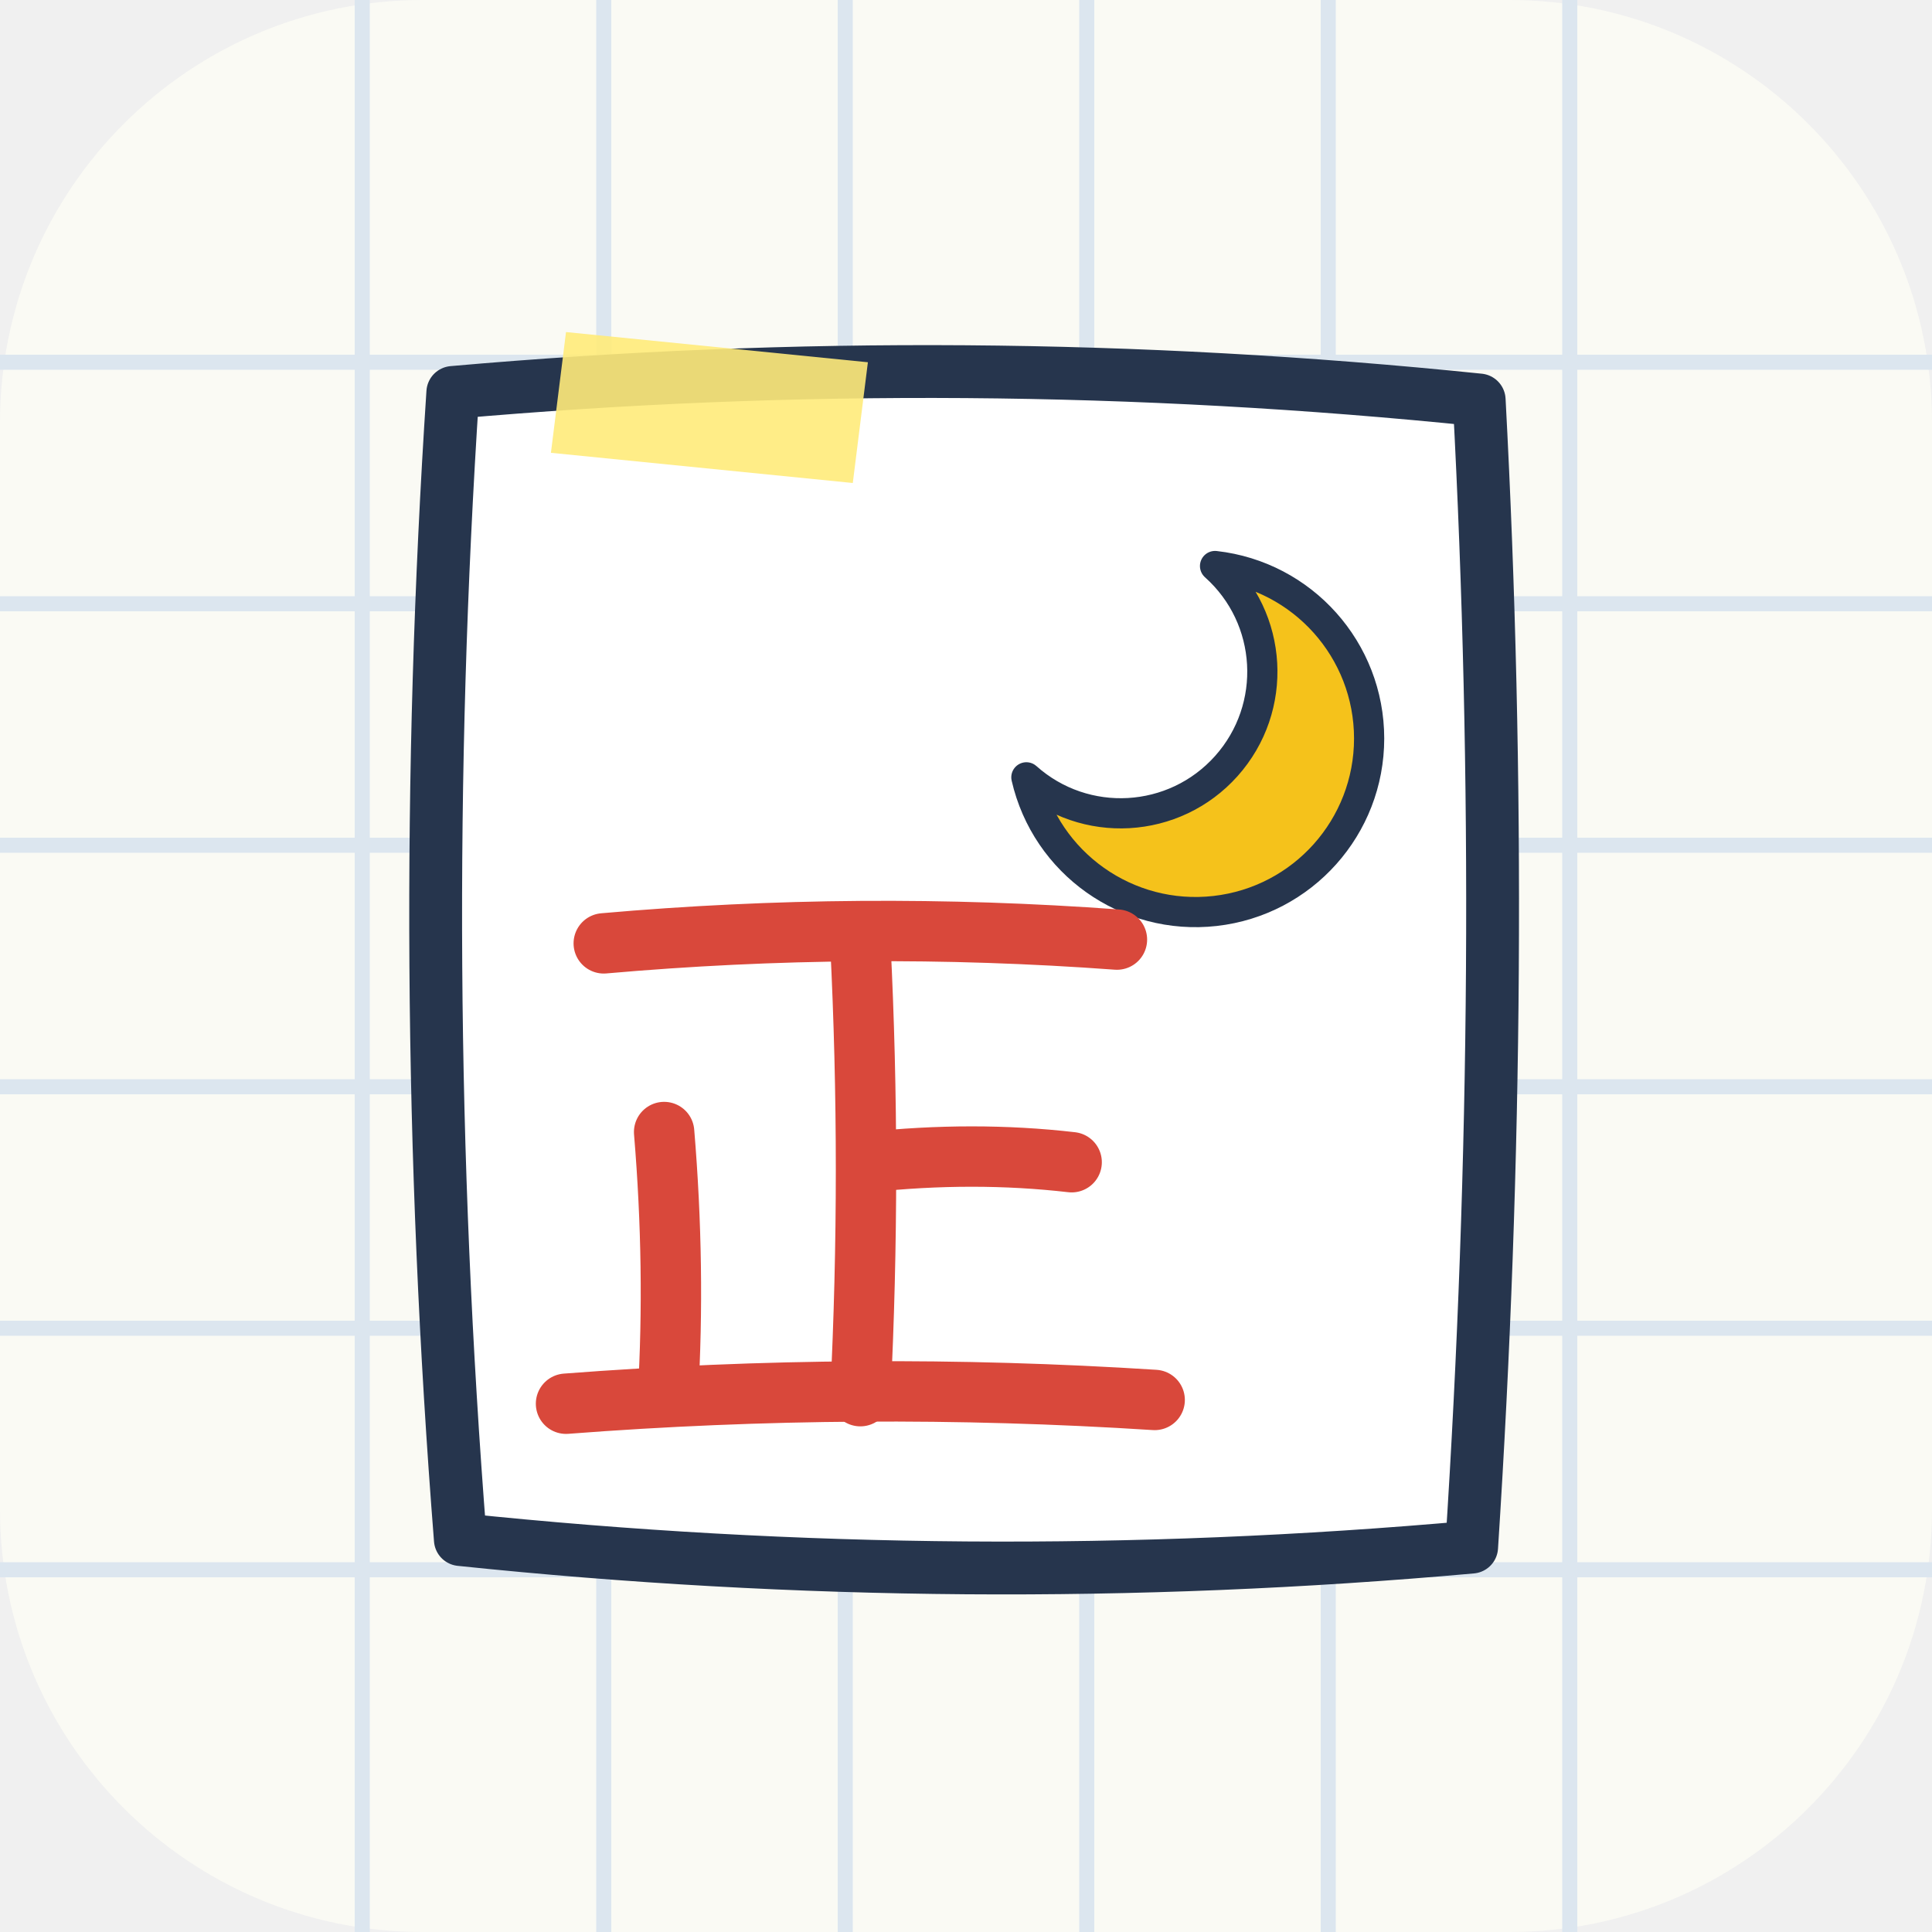
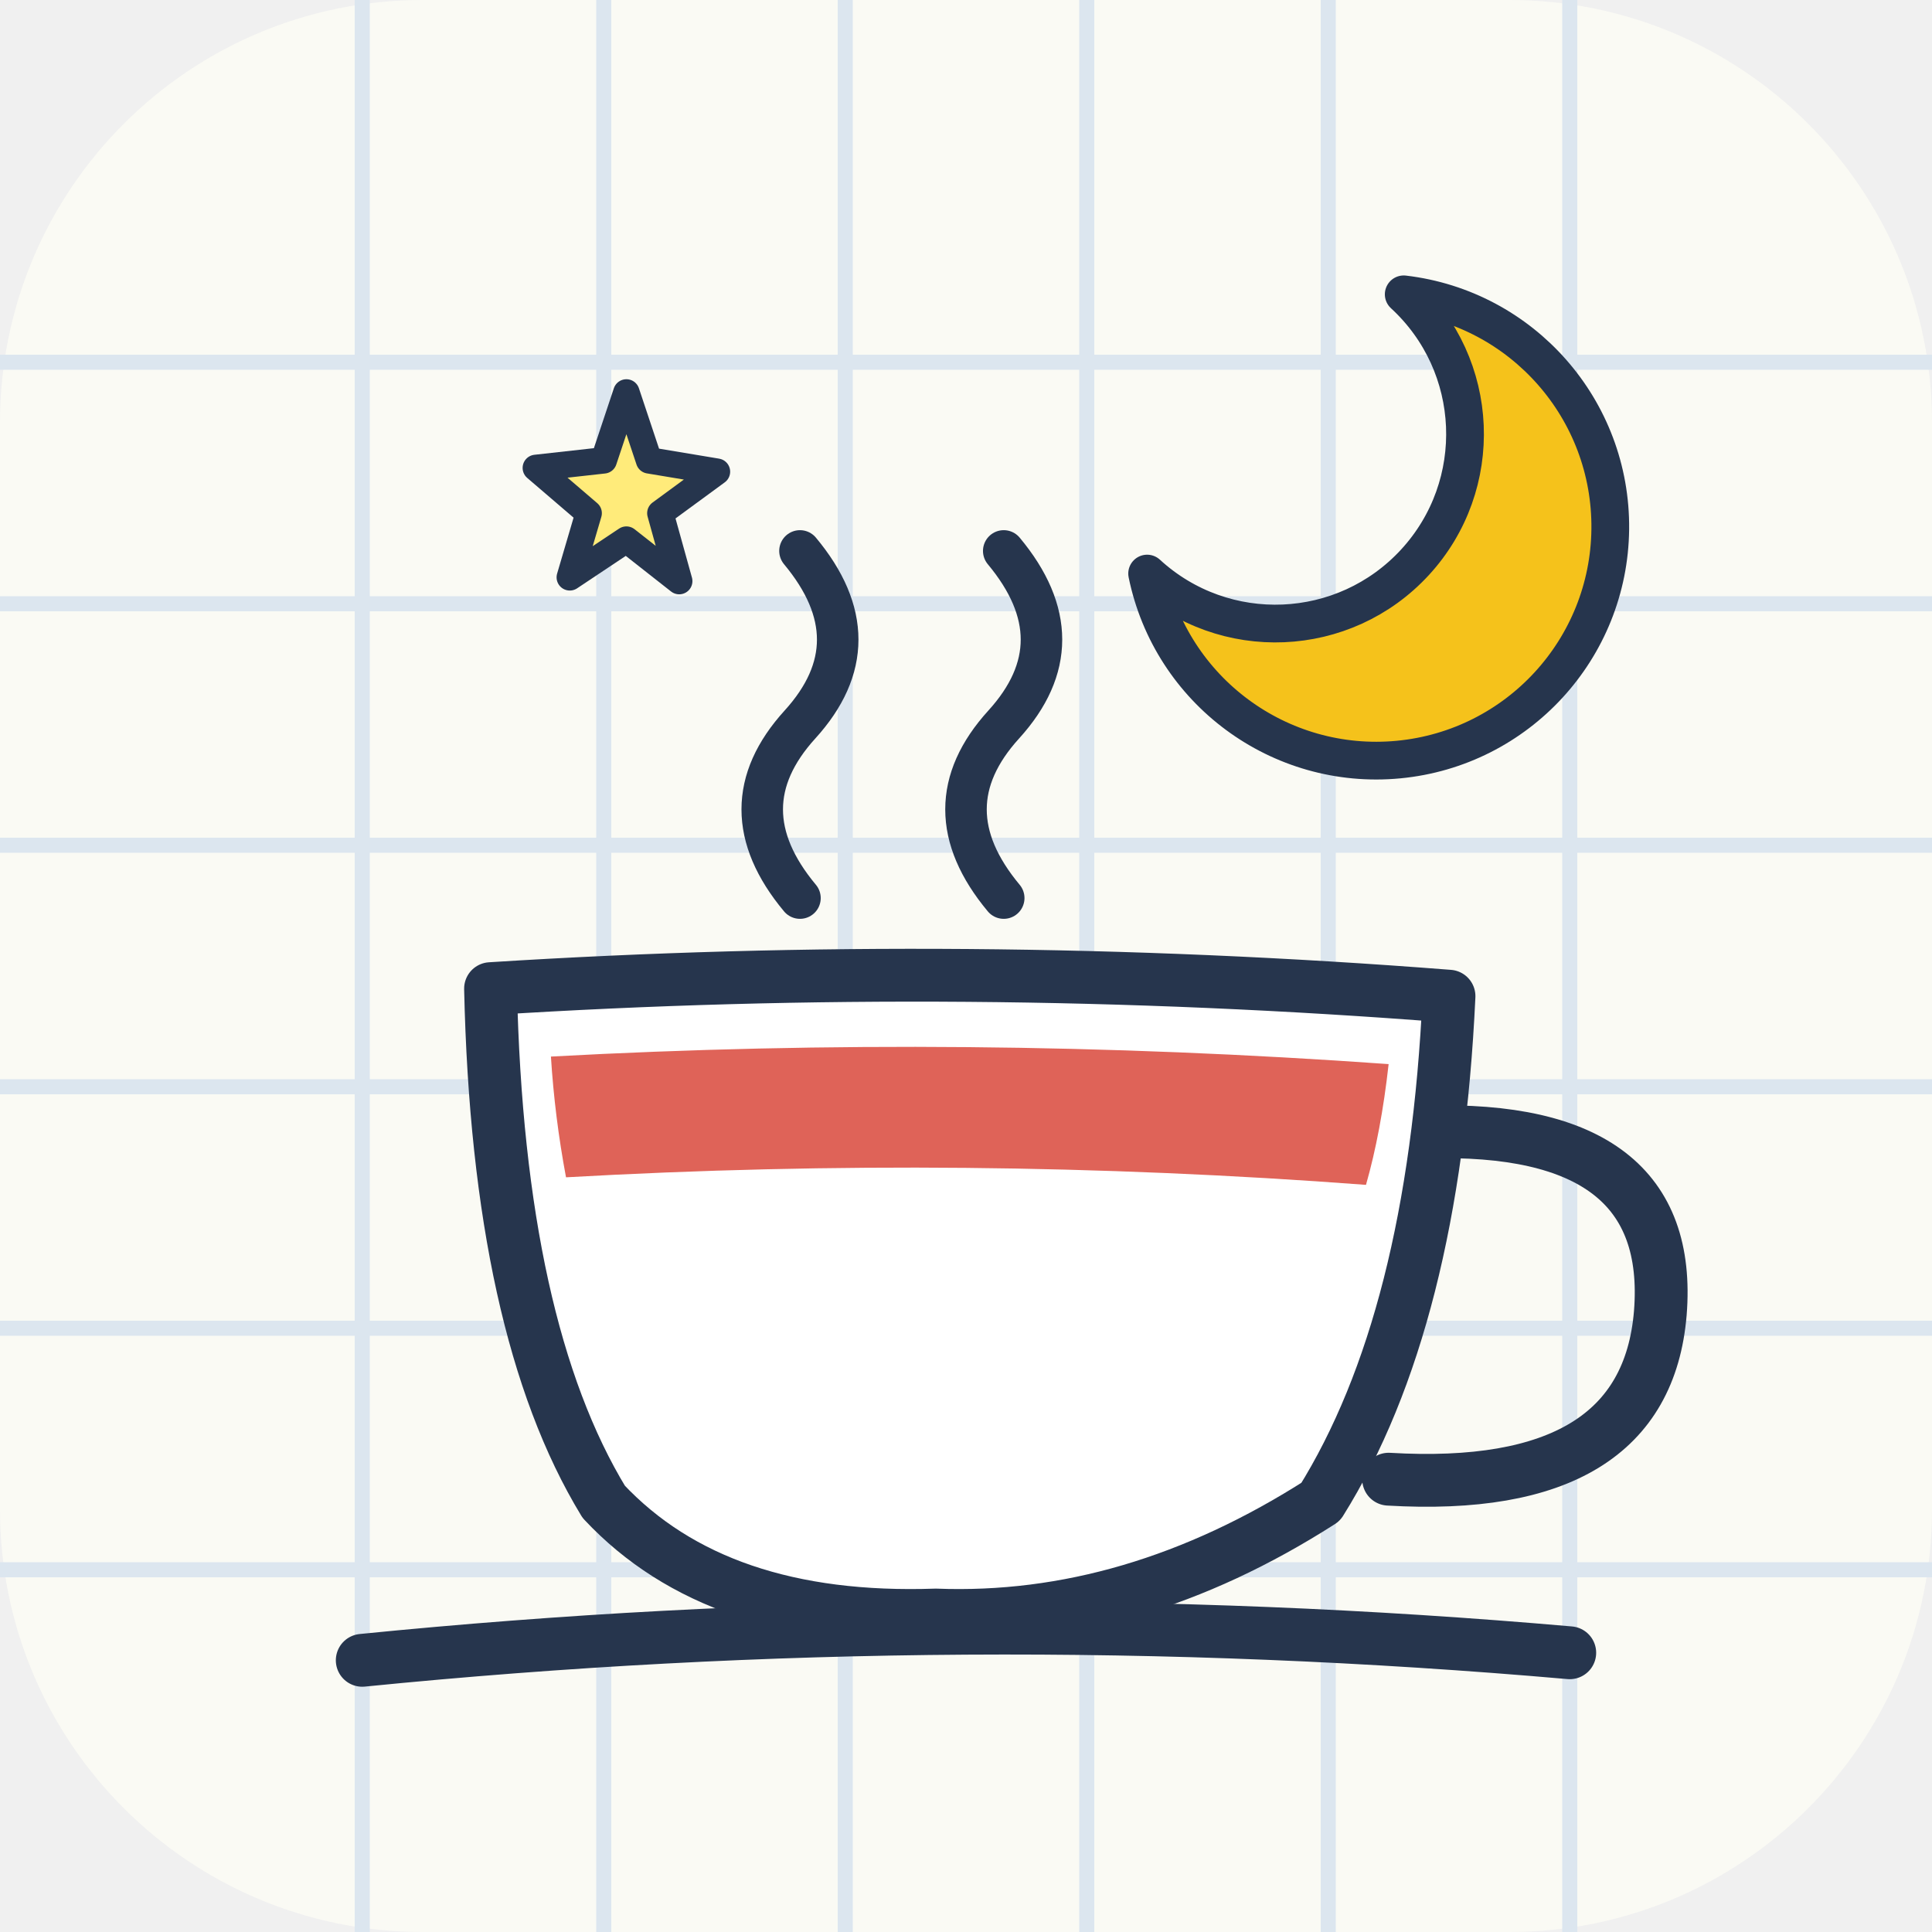
<svg xmlns="http://www.w3.org/2000/svg" viewBox="0 0 512 512">
  <rect width="512" height="512" rx="112" fill="#FAFAF4" />
-   <g stroke="#DCE6EF" stroke-width="4">
-     <path d="M0 96H512M0 160H512M0 224H512M0 288H512M0 352H512M0 416H512M96 0V512M160 0V512M224 0V512M288 0V512M352 0V512M416 0V512" />
+   <path d="M0 96H512M0 160H512M0 224H512M0 288H512M0 352H512M0 416H512M96 0V512M160 0V512M224 0V512M288 0V512M352 0V512M416 0V512" stroke="#DCE6EF" stroke-width="4" />
+   <path d="M372 78 A62 62 0 1 1 304 152 A48 48 0 1 0 372 78Z" fill="#F5C21B" stroke="#26354D" stroke-width="10" stroke-linejoin="round" />
+   <path d="M166 104 L172 122 L190 125 L175 136 L180 154 L166 143 L151 153 L156 136 L142 124 L160 122Z" fill="#FFEB7A" stroke="#26354D" stroke-width="7" stroke-linejoin="round" />
+   <g fill="none" stroke="#26354D" stroke-width="11" stroke-linecap="round">
+     <path d="M212 238 Q192 214 212 192 Q232 170 212 146" />
+     <path d="M266 238 Q246 214 266 192 Q286 170 266 146" />
  </g>
-   <path d="M120 104 Q256 92 392 106 Q400 256 390 410 Q256 422 122 408 Q110 256 120 104Z" fill="#FFFFFF" stroke="#26354D" stroke-width="14" stroke-linejoin="round" />
-   <path d="M150 88 L230 96 L226 128 L146 120Z" fill="#FFEB7A" opacity=".9" />
-   <path d="M322 150 A46 46 0 1 1 272 206 A36 36 0 1 0 322 150Z" fill="#F5C21B" stroke="#26354D" stroke-width="8" stroke-linejoin="round" />
-   <g fill="none" stroke="#D9483B" stroke-width="16" stroke-linecap="round">
-     <path d="M160 250 Q228 244 296 249" />
-     <path d="M228 250 Q231 310 228 370" />
-     <path d="M230 308 Q258 305 284 308" />
-     <path d="M176 300 Q179 336 177 370" />
-     <path d="M150 372 Q228 366 306 371" />
-   </g>
+   <path d="M378 300 Q444 298 440 348 Q436 396 368 392" fill="none" stroke="#26354D" stroke-width="14" stroke-linecap="round" />
+   <path d="M130 262 Q256 254 384 264 Q380 350 350 398 Q300 430 248 428 Q190 430 160 398 Q132 352 130 262Z" fill="#FFFFFF" stroke="#26354D" stroke-width="14" stroke-linejoin="round" />
+   <path d="M146 280 Q256 274 368 282 Q366 300 362 314 Q256 306 150 312 Q147 296 146 280Z" fill="#D9483B" opacity=".85" />
+   <path d="M96 440 Q256 424 416 438" fill="none" stroke="#26354D" stroke-width="14" stroke-linecap="round" />
</svg>
